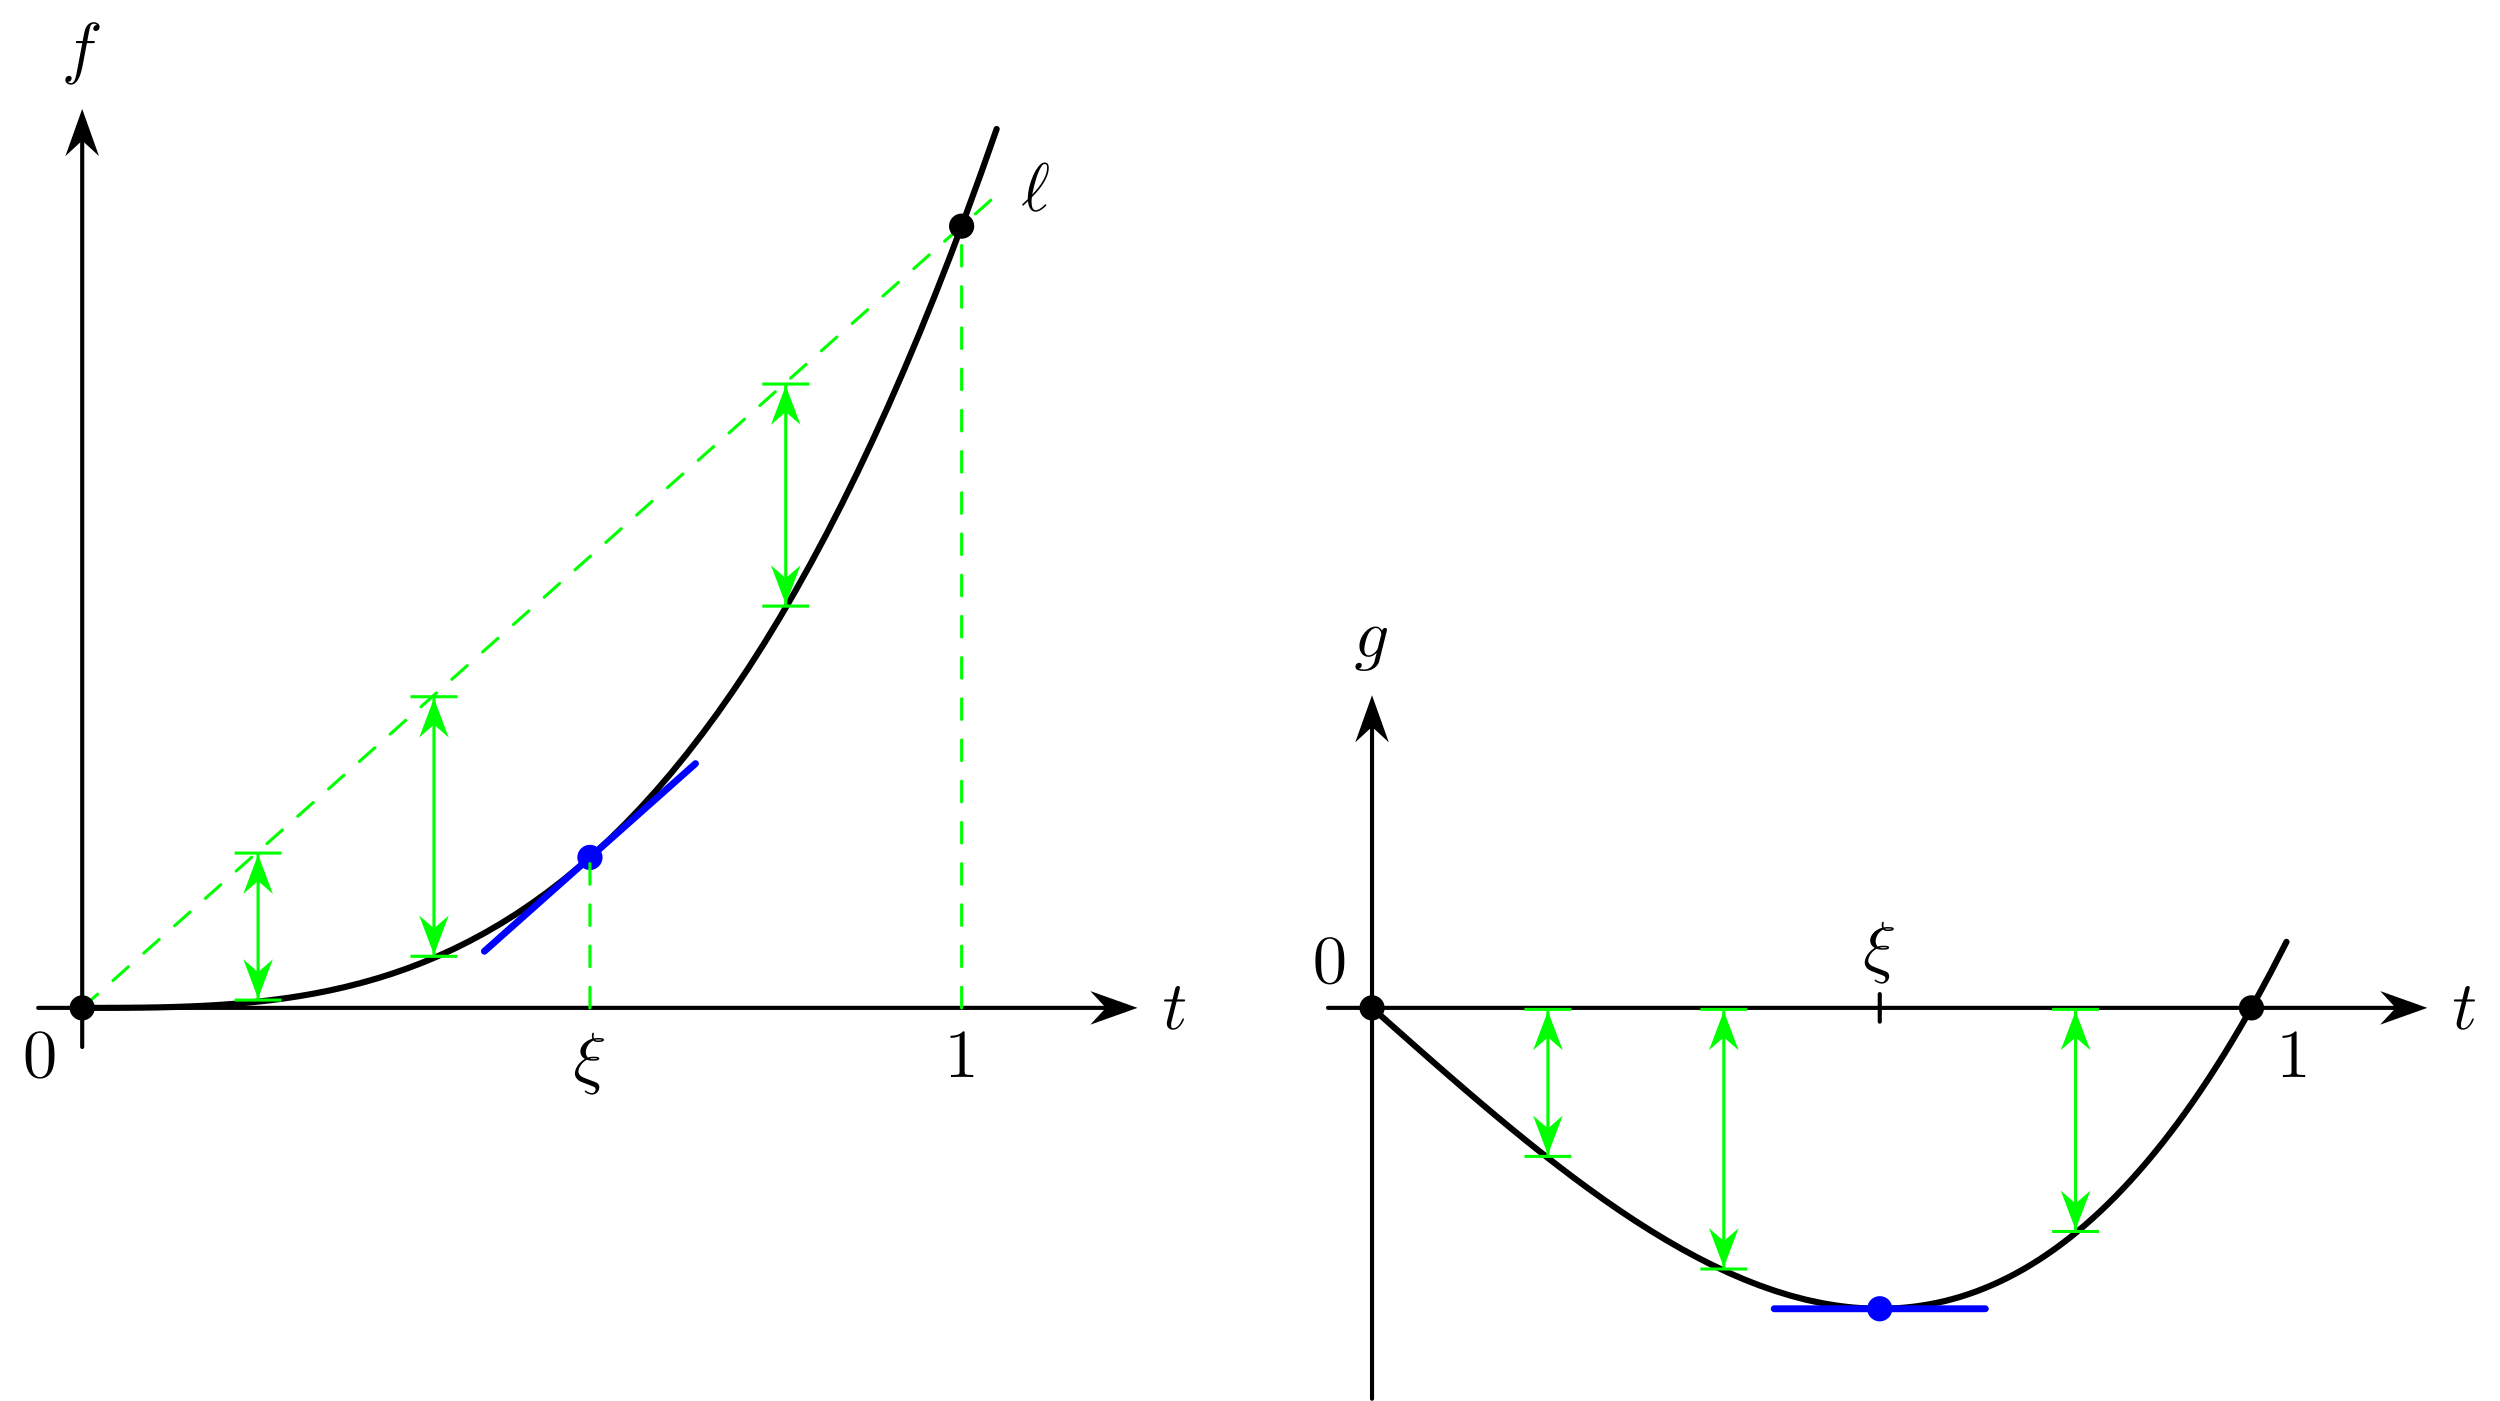
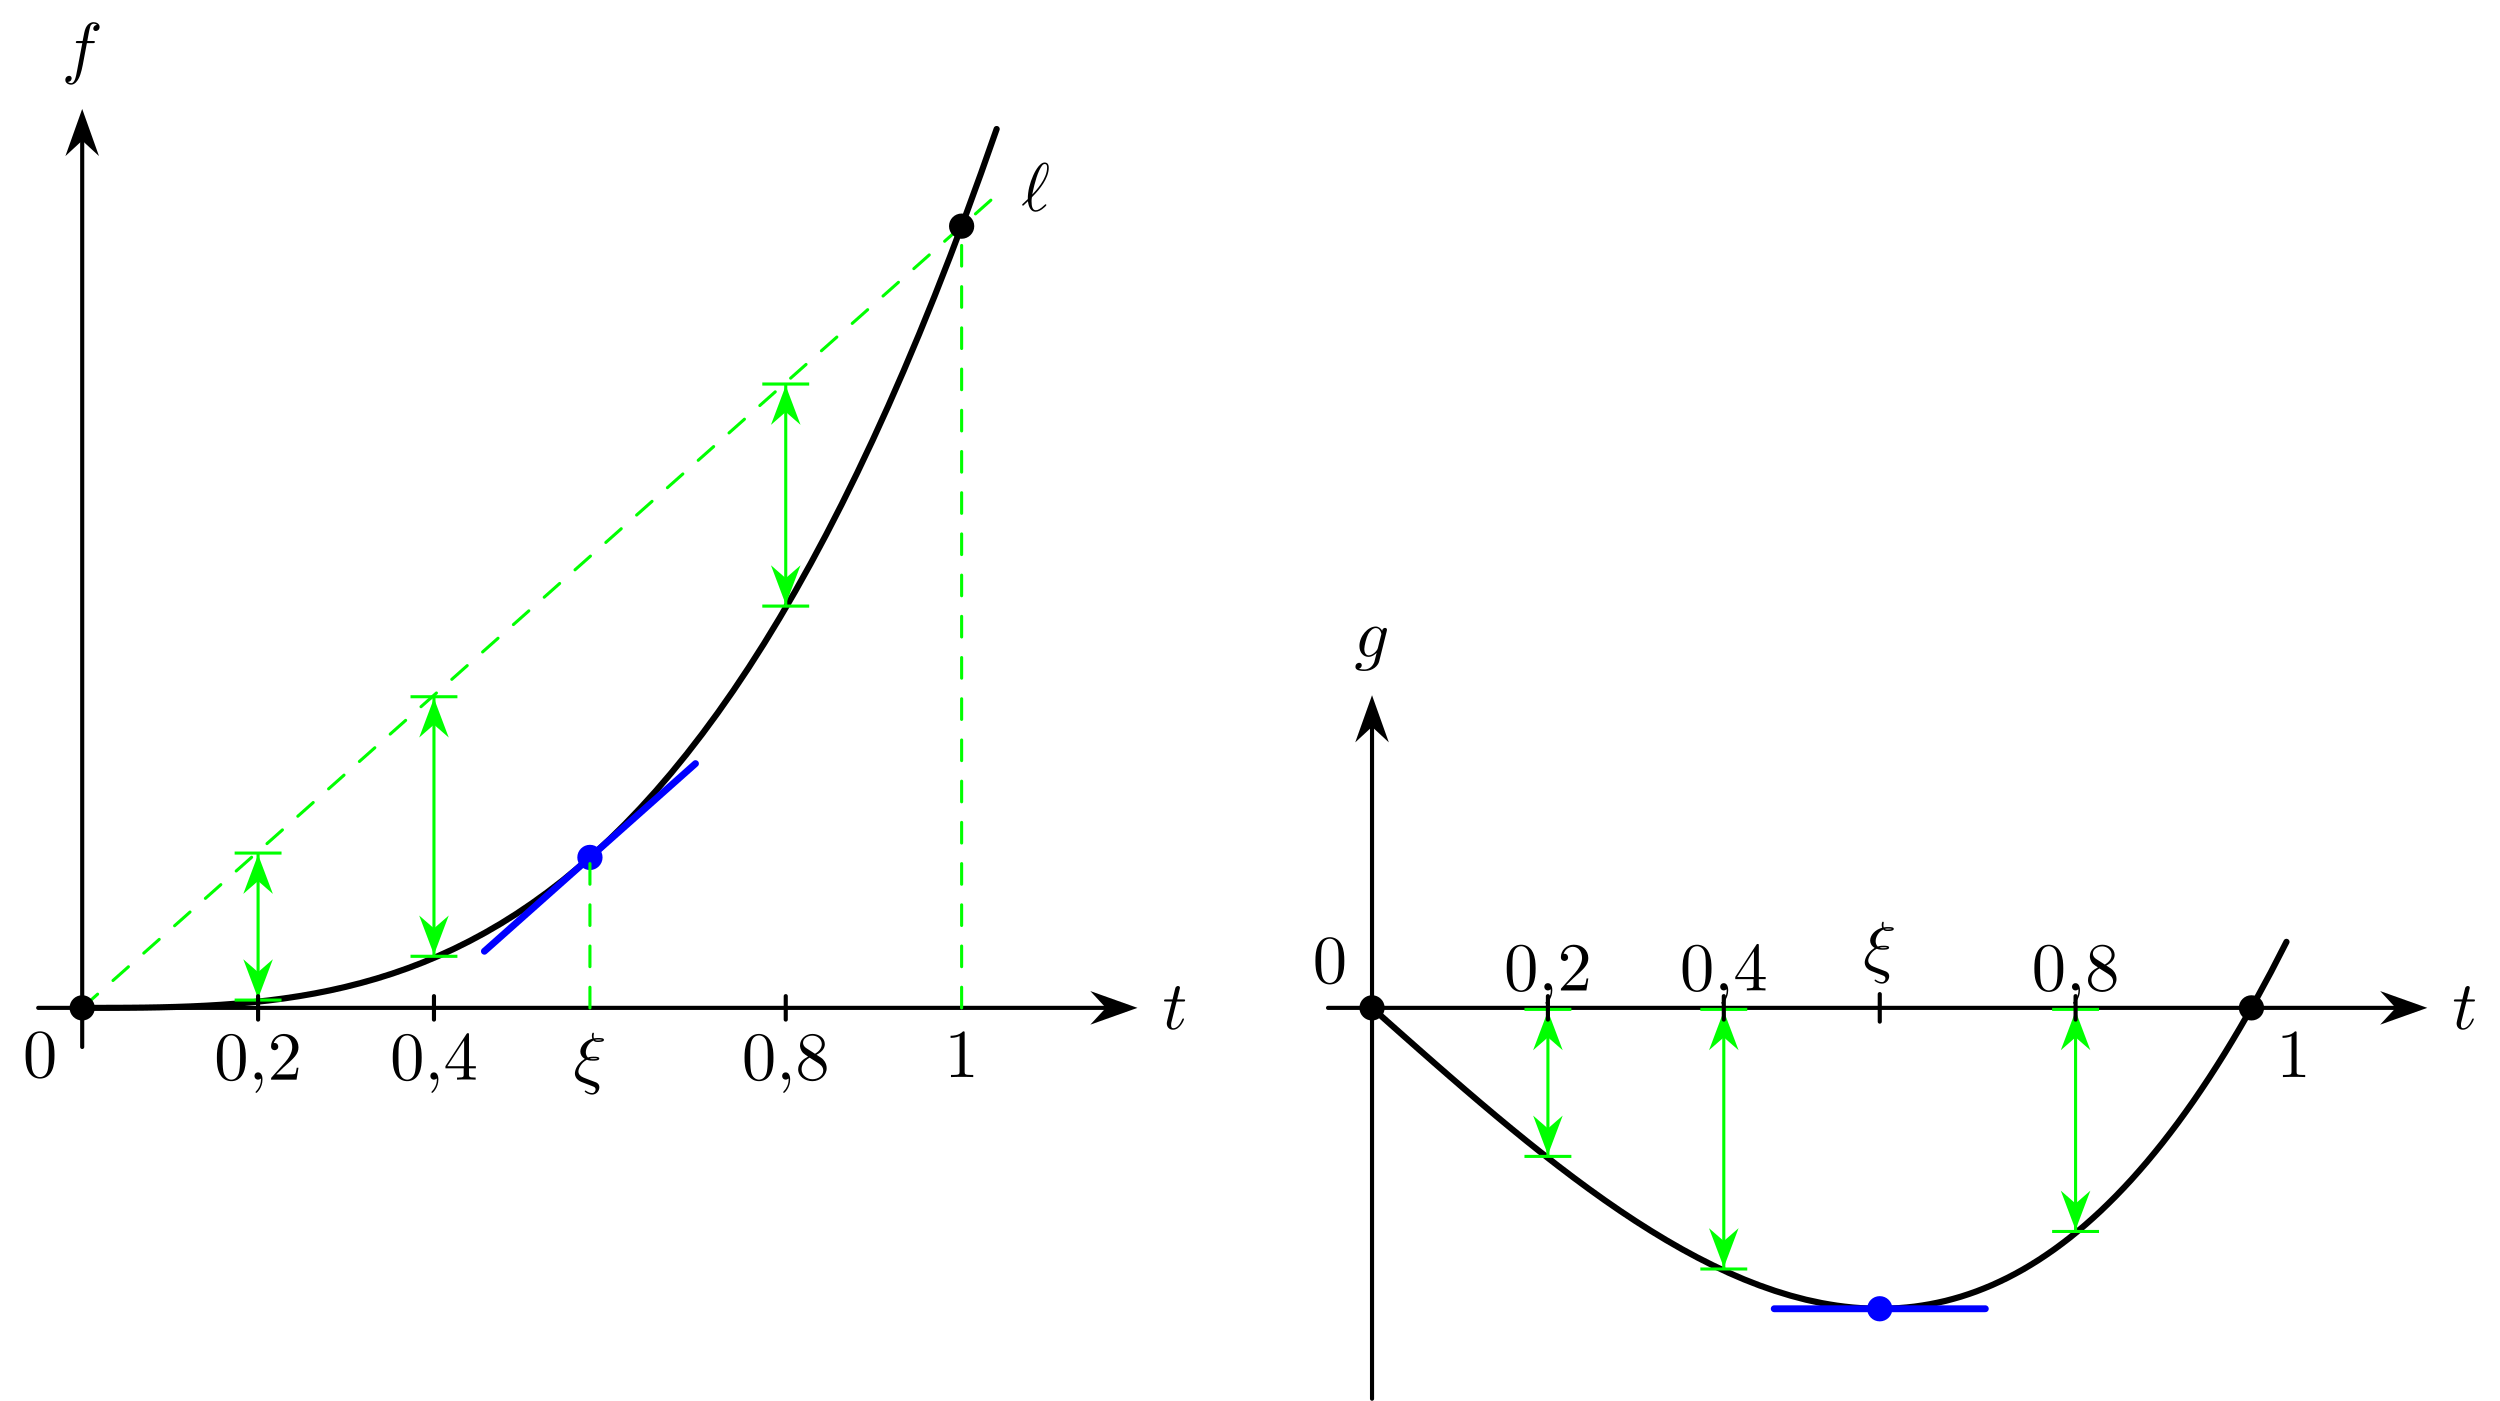
<svg xmlns="http://www.w3.org/2000/svg" xmlns:xlink="http://www.w3.org/1999/xlink" version="1.1" width="489.53pt" height="274.29pt" viewBox="-72 -72 362.616 203.18">
  <defs>
    <path id="srednja-vrednost-dokaz-g0-24" d="M1.534-3.049C.448-2.331 .229-1.395 .229-1.036C.229-.558 .498-.279 .518-.249C.837 .08 .927 .12 1.674 .399L2.879 .867C3.029 .936 3.228 1.006 3.228 1.295C3.228 1.524 3.049 1.823 2.74 1.823C2.301 1.823 1.973 1.584 1.863 1.504C1.803 1.465 1.793 1.455 1.753 1.455C1.674 1.455 1.654 1.524 1.654 1.564C1.654 1.684 2.182 2.042 2.74 2.042C3.357 2.042 3.776 1.465 3.776 .976C3.776 .498 3.407 .319 3.298 .269C3.158 .219 2.819 .09 2.69 .04C2.491-.04 2.291-.12 2.082-.189L1.484-.428C1.036-.608 .737-.897 .737-1.315C.737-1.724 1.126-2.59 1.963-3.009C2.331-2.879 2.63-2.879 2.839-2.879C3.138-2.879 3.766-2.879 3.766-3.188C3.766-3.437 3.337-3.457 2.949-3.457C2.77-3.457 2.481-3.457 2.112-3.337C1.853-3.597 1.813-3.925 1.813-4.115C1.813-4.672 2.172-5.44 2.919-5.808C3.098-5.589 3.328-5.589 3.557-5.589C3.806-5.589 4.443-5.589 4.443-5.898C4.443-6.157 4.005-6.167 3.616-6.167C3.487-6.167 3.248-6.167 2.989-6.117C2.959-6.207 2.939-6.276 2.939-6.446C2.939-6.585 2.989-6.795 2.989-6.814C2.989-6.894 2.939-6.944 2.869-6.944C2.69-6.944 2.69-6.486 2.69-6.456C2.69-6.257 2.75-6.107 2.76-6.067C1.694-5.768 1.016-4.971 1.016-4.204C1.016-3.836 1.196-3.417 1.664-3.148L1.534-3.049ZM3.148-5.898C3.308-5.948 3.517-5.948 3.626-5.948C3.965-5.948 4.005-5.938 4.184-5.888C4.105-5.858 4.005-5.808 3.567-5.808C3.377-5.808 3.258-5.808 3.148-5.898ZM2.371-3.178C2.6-3.238 2.819-3.238 2.939-3.238C3.288-3.238 3.328-3.228 3.507-3.178C3.427-3.138 3.328-3.098 2.869-3.098C2.64-3.098 2.55-3.098 2.371-3.178Z" />
+     <path id="srednja-vrednost-dokaz-g0-59" d="M2.022-.01C2.022-.667 1.773-1.056 1.385-1.056C1.056-1.056 .857-.807 .857-.528C.857-.259 1.056 0 1.385 0C1.504 0 1.634-.04 1.733-.13C1.763-.149 1.773-.159 1.783-.159S1.803-.149 1.803-.01C1.803 .727 1.455 1.325 1.126 1.654C1.016 1.763 1.016 1.783 1.016 1.813C1.016 1.883 1.066 1.923 1.116 1.923C1.225 1.923 2.022 1.156 2.022-.01Z" />
    <path id="srednja-vrednost-dokaz-g0-96" d="M.159-.986C.139-.956 .11-.927 .11-.887C.11-.837 .169-.757 .229-.757C.279-.757 .309-.787 .588-1.066C.667-1.136 .867-1.325 .946-1.405C1.046-.618 1.335 .12 2.062 .12C2.461 .12 2.809-.11 3.019-.259C3.158-.359 3.626-.747 3.626-.847C3.626-.877 3.597-.966 3.507-.966C3.477-.966 3.467-.956 3.377-.877C2.74-.249 2.371-.1 2.082-.1C1.634-.1 1.474-.618 1.474-1.395C1.474-1.455 1.494-1.913 1.524-1.963C1.544-1.993 1.544-2.012 1.743-2.212C2.55-3.019 3.965-4.702 3.965-6.247C3.965-6.416 3.965-7.024 3.377-7.024C2.55-7.024 1.813-5.38 1.714-5.151C1.235-4.065 .927-2.899 .927-1.714L.159-.986ZM1.574-2.381C1.594-2.491 2.022-4.702 2.59-5.868C2.859-6.406 3.068-6.804 3.387-6.804C3.726-6.804 3.726-6.446 3.726-6.286C3.726-4.623 2.052-2.879 1.574-2.381Z" />
    <path id="srednja-vrednost-dokaz-g0-102" d="M3.656-3.985H4.513C4.712-3.985 4.812-3.985 4.812-4.184C4.812-4.294 4.712-4.294 4.543-4.294H3.716L3.925-5.43C3.965-5.639 4.105-6.346 4.164-6.466C4.254-6.655 4.423-6.804 4.633-6.804C4.672-6.804 4.932-6.804 5.121-6.625C4.682-6.585 4.583-6.237 4.583-6.087C4.583-5.858 4.762-5.738 4.951-5.738C5.21-5.738 5.499-5.958 5.499-6.336C5.499-6.795 5.041-7.024 4.633-7.024C4.294-7.024 3.666-6.844 3.367-5.858C3.308-5.649 3.278-5.549 3.039-4.294H2.351C2.162-4.294 2.052-4.294 2.052-4.105C2.052-3.985 2.142-3.985 2.331-3.985H2.989L2.242-.05C2.062 .917 1.893 1.823 1.375 1.823C1.335 1.823 1.086 1.823 .897 1.644C1.355 1.614 1.445 1.255 1.445 1.106C1.445 .877 1.265 .757 1.076 .757C.817 .757 .528 .976 .528 1.355C.528 1.803 .966 2.042 1.375 2.042C1.923 2.042 2.321 1.455 2.501 1.076C2.819 .448 3.049-.757 3.059-.827L3.656-3.985Z" />
    <path id="srednja-vrednost-dokaz-g0-103" d="M4.692-3.756C4.702-3.816 4.722-3.866 4.722-3.935C4.722-4.105 4.603-4.204 4.433-4.204C4.334-4.204 4.065-4.134 4.025-3.776C3.846-4.144 3.497-4.403 3.098-4.403C1.963-4.403 .727-3.009 .727-1.574C.727-.588 1.335 0 2.052 0C2.64 0 3.108-.468 3.208-.578L3.218-.568C3.009 .319 2.889 .727 2.889 .747C2.849 .837 2.511 1.823 1.455 1.823C1.265 1.823 .936 1.813 .658 1.724C.956 1.634 1.066 1.375 1.066 1.205C1.066 1.046 .956 .857 .687 .857C.468 .857 .149 1.036 .149 1.435C.149 1.843 .518 2.042 1.474 2.042C2.72 2.042 3.437 1.265 3.587 .667L4.692-3.756ZM3.397-1.275C3.337-1.016 3.108-.767 2.889-.578C2.68-.399 2.371-.219 2.082-.219C1.584-.219 1.435-.737 1.435-1.136C1.435-1.614 1.724-2.79 1.993-3.298C2.262-3.786 2.69-4.184 3.108-4.184C3.766-4.184 3.905-3.377 3.905-3.328S3.885-3.218 3.875-3.178L3.397-1.275Z" />
    <path id="srednja-vrednost-dokaz-g0-116" d="M2.052-3.985H2.989C3.188-3.985 3.288-3.985 3.288-4.184C3.288-4.294 3.188-4.294 3.009-4.294H2.132C2.491-5.709 2.54-5.908 2.54-5.968C2.54-6.137 2.421-6.237 2.252-6.237C2.222-6.237 1.943-6.227 1.853-5.878L1.465-4.294H.528C.329-4.294 .229-4.294 .229-4.105C.229-3.985 .309-3.985 .508-3.985H1.385C.667-1.156 .628-.986 .628-.807C.628-.269 1.006 .11 1.544 .11C2.56 .11 3.128-1.345 3.128-1.425C3.128-1.524 3.049-1.524 3.009-1.524C2.919-1.524 2.909-1.494 2.859-1.385C2.431-.349 1.903-.11 1.564-.11C1.355-.11 1.255-.239 1.255-.568C1.255-.807 1.275-.877 1.315-1.046L2.052-3.985Z" />
    <path id="srednja-vrednost-dokaz-g1-48" d="M4.583-3.188C4.583-3.985 4.533-4.782 4.184-5.519C3.726-6.476 2.909-6.635 2.491-6.635C1.893-6.635 1.166-6.376 .757-5.45C.438-4.762 .389-3.985 .389-3.188C.389-2.441 .428-1.544 .837-.787C1.265 .02 1.993 .219 2.481 .219C3.019 .219 3.776 .01 4.214-.936C4.533-1.624 4.583-2.401 4.583-3.188ZM2.481 0C2.092 0 1.504-.249 1.325-1.205C1.215-1.803 1.215-2.72 1.215-3.308C1.215-3.945 1.215-4.603 1.295-5.141C1.484-6.326 2.232-6.416 2.481-6.416C2.809-6.416 3.467-6.237 3.656-5.25C3.756-4.692 3.756-3.935 3.756-3.308C3.756-2.56 3.756-1.883 3.646-1.245C3.497-.299 2.929 0 2.481 0Z" />
    <path id="srednja-vrednost-dokaz-g1-49" d="M2.929-6.376C2.929-6.615 2.929-6.635 2.7-6.635C2.082-5.998 1.205-5.998 .887-5.998V-5.689C1.086-5.689 1.674-5.689 2.192-5.948V-.787C2.192-.428 2.162-.309 1.265-.309H.946V0C1.295-.03 2.162-.03 2.56-.03S3.826-.03 4.174 0V-.309H3.856C2.959-.309 2.929-.418 2.929-.787V-6.376Z" />
+     <path id="srednja-vrednost-dokaz-g1-50" d="M1.265-.767L2.321-1.793C3.875-3.168 4.473-3.706 4.473-4.702C4.473-5.838 3.577-6.635 2.361-6.635C1.235-6.635 .498-5.719 .498-4.832C.498-4.274 .996-4.274 1.026-4.274C1.196-4.274 1.544-4.394 1.544-4.802C1.544-5.061 1.365-5.32 1.016-5.32C.936-5.32 .917-5.32 .887-5.31C1.116-5.958 1.654-6.326 2.232-6.326C3.138-6.326 3.567-5.519 3.567-4.702C3.567-3.905 3.068-3.118 2.521-2.501L.608-.369C.498-.259 .498-.239 .498 0H4.194L4.473-1.733H4.224C4.174-1.435 4.105-.996 4.005-.847C3.935-.767 3.278-.767 3.059-.767H1.265Z" />
+     <path id="srednja-vrednost-dokaz-g1-52" d="M2.929-1.644V-.777C2.929-.418 2.909-.309 2.172-.309H1.963V0C2.371-.03 2.889-.03 3.308-.03S4.254-.03 4.663 0V-.309H4.453C3.716-.309 3.696-.418 3.696-.777V-1.644H4.692V-1.953H3.696V-6.486C3.696-6.685 3.696-6.745 3.537-6.745C3.447-6.745 3.417-6.745 3.337-6.625L.279-1.953V-1.644H2.929ZM2.989-1.953H.558L2.989-5.669V-1.953Z" />
+     <path id="srednja-vrednost-dokaz-g1-56" d="M1.624-4.553C1.166-4.852 1.126-5.191 1.126-5.36C1.126-5.968 1.773-6.386 2.481-6.386C3.208-6.386 3.846-5.868 3.846-5.151C3.846-4.583 3.457-4.105 2.859-3.756L1.624-4.553ZM3.078-3.606C3.796-3.975 4.284-4.493 4.284-5.151C4.284-6.067 3.397-6.635 2.491-6.635C1.494-6.635 .687-5.898 .687-4.971C.687-4.792 .707-4.344 1.126-3.875C1.235-3.756 1.604-3.507 1.853-3.337C1.275-3.049 .418-2.491 .418-1.504C.418-.448 1.435 .219 2.481 .219C3.606 .219 4.553-.608 4.553-1.674C4.553-2.032 4.443-2.481 4.065-2.899C3.875-3.108 3.716-3.208 3.078-3.606ZM2.082-3.188L3.308-2.411C3.587-2.222 4.055-1.923 4.055-1.315C4.055-.578 3.308-.06 2.491-.06C1.634-.06 .917-.677 .917-1.504C.917-2.082 1.235-2.72 2.082-3.188Z" />
  </defs>
  <g id="srednja-vrednost-dokaz-page1">
    <g stroke-miterlimit="10" transform="translate(-60.07875,74.1886)scale(0.996264,-0.996264)">
      <g fill="#000" stroke="#000">
        <g stroke-width="0.4">
          <g stroke-width="0.6">
            <g stroke-linecap="round">
              <g stroke-linejoin="round">
                <g class="del" data-del="osi1">
                  <path d="M-6.402 0H149.292" fill="none" />
                  <g transform="translate(146.8158,0.0)">
                    <g stroke-dasharray="none" stroke-dashoffset="0.0">
                      <g stroke-linejoin="miter">
                        <path d="M5.93 0L1.005 1.754L2.626 0L1.005-1.754Z" />
                      </g>
                    </g>
                  </g>
                  <g transform="translate(157.2775,-3.0754)">
                    <g stroke="none" transform="scale(-1.00375,1.00375)translate(-60.07875,74.1886)scale(-1,-1)">
                      <g fill="#000">
                        <g stroke="none">
                          <use x="-60.079" y="74.189" xlink:href="#srednja-vrednost-dokaz-g0-116" />
                        </g>
                      </g>
                    </g>
                  </g>
                </g>
                <g class="del" data-del="osi1">
                  <path d="M0-5.691V126.53" fill="none" />
                  <g transform="matrix(0.0,1.0,-1.0,0.0,0.0,124.0533)">
                    <g stroke-dasharray="none" stroke-dashoffset="0.0">
                      <g stroke-linejoin="miter">
                        <path d="M5.93 0L1.005 1.754L2.626 0L1.005-1.754Z" />
                      </g>
                    </g>
                  </g>
                  <g transform="translate(-2.98613,136.4594)">
                    <g stroke="none" transform="scale(-1.00375,1.00375)translate(-60.07875,74.1886)scale(-1,-1)">
                      <g fill="#000">
                        <g stroke="none">
                          <use x="-60.079" y="74.189" xlink:href="#srednja-vrednost-dokaz-g0-102" />
                        </g>
                      </g>
                    </g>
                  </g>
                </g>
                <g class="del" data-del="premica">
                  <g fill="#0f0" stroke="#0f0">
                    <g stroke-dasharray="3.0,3.0" stroke-dashoffset="0.0">
                      <g stroke-width="0.45">
                        <path d="M0 0L134.44 119.502" fill="none" />
                      </g>
                    </g>
                  </g>
                  <g transform="translate(136.7397,116.0297)">
                    <g stroke="none" transform="scale(-1.00375,1.00375)translate(-60.07875,74.1886)scale(-1,-1)">
                      <g fill="#000">
                        <g stroke="none">
                          <use x="-60.079" y="74.189" xlink:href="#srednja-vrednost-dokaz-g0-96" />
                        </g>
                      </g>
                    </g>
                  </g>
                </g>
                <g class="del" data-del="graf1">
                  <g stroke-width="0.9">
                    <path d="M0 0C0 0 1.63-0 2.257 0S3.887 .001 4.513 .003C5.139 .006 6.143 .011 6.77 .016C7.396 .02 8.4 .03 9.026 .038C9.652 .047 10.656 .063 11.283 .076C11.909 .09 12.913 .115 13.539 .134C14.165 .152 15.169 .186 15.796 .212C16.422 .237 17.426 .284 18.052 .318C18.678 .351 19.683 .411 20.309 .453C20.935 .495 21.939 .57 22.565 .622C23.191 .674 24.196 .765 24.822 .828C25.448 .891 26.452 1 27.078 1.075C27.704 1.15 28.709 1.281 29.335 1.368C29.961 1.456 30.965 1.607 31.591 1.709C32.217 1.81 33.222 1.984 33.848 2.101C34.474 2.218 35.478 2.418 36.104 2.551C36.73 2.684 37.735 2.91 38.361 3.06S39.991 3.465 40.617 3.633C41.243 3.801 42.248 4.085 42.874 4.272S44.504 4.775 45.13 4.982C45.757 5.19 46.761 5.54 47.387 5.769C48.013 5.998 49.017 6.381 49.643 6.632S51.274 7.304 51.9 7.579C52.526 7.853 53.53 8.311 54.156 8.61C54.783 8.909 55.787 9.409 56.413 9.734C57.039 10.058 58.043 10.599 58.669 10.949C59.296 11.3 60.3 11.884 60.926 12.262C61.552 12.64 62.556 13.267 63.183 13.674S64.813 14.757 65.439 15.194S67.069 16.354 67.696 16.821C68.322 17.288 69.326 18.059 69.952 18.558C70.578 19.056 71.582 19.882 72.209 20.414S73.839 21.823 74.465 22.388S76.095 23.887 76.722 24.486C77.348 25.086 78.352 26.074 78.978 26.709C79.604 27.345 80.608 28.394 81.235 29.066C81.861 29.738 82.865 30.844 83.491 31.554S85.122 33.434 85.748 34.184C86.374 34.933 87.378 36.164 88.004 36.953S89.635 39.041 90.261 39.871C90.887 40.701 91.891 42.064 92.517 42.936C93.143 43.808 94.148 45.241 94.774 46.156C95.4 47.071 96.404 48.573 97.03 49.532C97.656 50.491 98.661 52.063 99.287 53.068C99.913 54.072 100.917 55.719 101.543 56.77S103.174 59.542 103.8 60.639C104.426 61.737 105.43 63.534 106.056 64.68C106.683 65.826 107.687 67.703 108.313 68.899S109.943 72.049 110.569 73.294S112.2 76.578 112.826 77.875C113.452 79.172 114.456 81.292 115.082 82.64C115.709 83.989 116.713 86.194 117.339 87.597C117.965 88.999 118.969 91.292 119.595 92.749S121.226 96.586 121.852 98.098S123.482 102.081 124.109 103.65C124.735 105.219 125.739 107.782 126.365 109.409C126.991 111.035 127.995 113.689 128.622 115.374C129.248 117.059 130.252 119.81 130.878 121.555C131.504 123.299 133.135 127.949 133.135 127.949" fill="none" />
                  </g>
                </g>
                <g class="del" data-del="razdalje">
                  <g class="del" data-del="razdalje1">
                    <g fill="#0f0" stroke="#0f0">
                      <g stroke-width="0.45">
                        <path d="M25.607 22.424V1.247" fill="none" />
                        <g transform="matrix(0.0,1.0,-1.0,0.0,25.60709,16.62134)">
                          <g stroke-dasharray="none" stroke-dashoffset="0.0">
                            <g stroke-linejoin="miter">
                              <path d="M5.05 0L.727 1.629L2.147 0L.727-1.629Z" />
                            </g>
                          </g>
                        </g>
                        <g transform="matrix(0.0,1.0,-1.0,0.0,25.60709,22.53687)">
                          <g stroke-dasharray="none" stroke-dashoffset="0.0">
                            <g stroke-linecap="butt">
                              <g stroke-linejoin="miter">
                                <path d="M0 3.414V-3.414" fill="none" />
                              </g>
                            </g>
                          </g>
                        </g>
                        <g transform="matrix(0.0,-1.0,1.0,0.0,25.60709,7.05049)">
                          <g stroke-dasharray="none" stroke-dashoffset="0.0">
                            <g stroke-linejoin="miter">
                              <path d="M5.05 0L.727 1.629L2.147 0L.727-1.629Z" />
                            </g>
                          </g>
                        </g>
                        <g transform="matrix(0.0,-1.0,1.0,0.0,25.60709,1.13496)">
                          <g stroke-dasharray="none" stroke-dashoffset="0.0">
                            <g stroke-linecap="butt">
                              <g stroke-linejoin="miter">
                                <path d="M0 3.414V-3.414" fill="none" />
                              </g>
                            </g>
                          </g>
                        </g>
                      </g>
                    </g>
+                     <path d="M25.607 1.707V-1.707" fill="none" />
+                     <g transform="translate(19.21819,-10.45154)">
+                       <g stroke="none" transform="scale(-1.00375,1.00375)translate(-60.07875,74.1886)scale(-1,-1)">
+                         <g fill="#000">
+                           <g stroke="none">
+                             <use x="-60.079" y="74.189" xlink:href="#srednja-vrednost-dokaz-g1-48" />
+                             <use x="-55.097" y="74.189" xlink:href="#srednja-vrednost-dokaz-g0-59" />
+                             <use x="-52.33" y="74.189" xlink:href="#srednja-vrednost-dokaz-g1-50" />
+                           </g>
+                         </g>
+                       </g>
+                     </g>
                    <g fill="#0f0" stroke="#0f0">
                      <g stroke-width="0.45">
                        <path d="M51.214 45.186V7.619" fill="none" />
                        <g transform="matrix(0.0,1.0,-1.0,0.0,51.21417,39.3832)">
                          <g stroke-dasharray="none" stroke-dashoffset="0.0">
                            <g stroke-linejoin="miter">
                              <path d="M5.05 0L.727 1.629L2.147 0L.727-1.629Z" />
                            </g>
                          </g>
                        </g>
                        <g transform="matrix(0.0,1.0,-1.0,0.0,51.21417,45.29872)">
                          <g stroke-dasharray="none" stroke-dashoffset="0.0">
                            <g stroke-linecap="butt">
                              <g stroke-linejoin="miter">
                                <path d="M0 3.414V-3.414" fill="none" />
                              </g>
                            </g>
                          </g>
                        </g>
                        <g transform="matrix(0.0,-1.0,1.0,0.0,51.21417,13.42215)">
                          <g stroke-dasharray="none" stroke-dashoffset="0.0">
                            <g stroke-linejoin="miter">
                              <path d="M5.05 0L.727 1.629L2.147 0L.727-1.629Z" />
                            </g>
                          </g>
                        </g>
                        <g transform="matrix(0.0,-1.0,1.0,0.0,51.21417,7.50662)">
                          <g stroke-dasharray="none" stroke-dashoffset="0.0">
                            <g stroke-linecap="butt">
                              <g stroke-linejoin="miter">
                                <path d="M0 3.414V-3.414" fill="none" />
                              </g>
                            </g>
                          </g>
                        </g>
                      </g>
                    </g>
+                     <path d="M51.214 1.707V-1.707" fill="none" />
+                     <g transform="translate(44.82527,-10.45154)">
+                       <g stroke="none" transform="scale(-1.00375,1.00375)translate(-60.07875,74.1886)scale(-1,-1)">
+                         <g fill="#000">
+                           <g stroke="none">
+                             <use x="-60.079" y="74.189" xlink:href="#srednja-vrednost-dokaz-g1-48" />
+                             <use x="-55.097" y="74.189" xlink:href="#srednja-vrednost-dokaz-g0-59" />
+                             <use x="-52.33" y="74.189" xlink:href="#srednja-vrednost-dokaz-g1-52" />
+                           </g>
+                         </g>
+                       </g>
+                     </g>
                    <g fill="#0f0" stroke="#0f0">
                      <g stroke-width="0.45">
                        <path d="M102.43 90.712V58.608" fill="none" />
                        <g transform="matrix(0.0,1.0,-1.0,0.0,102.4303,84.90863)">
                          <g stroke-dasharray="none" stroke-dashoffset="0.0">
                            <g stroke-linejoin="miter">
                              <path d="M5.05 0L.727 1.629L2.147 0L.727-1.629Z" />
                            </g>
                          </g>
                        </g>
                        <g transform="matrix(0.0,1.0,-1.0,0.0,102.4303,90.82416)">
                          <g stroke-dasharray="none" stroke-dashoffset="0.0">
                            <g stroke-linecap="butt">
                              <g stroke-linejoin="miter">
                                <path d="M0 3.414V-3.414" fill="none" />
                              </g>
                            </g>
                          </g>
                        </g>
                        <g transform="matrix(0.0,-1.0,1.0,0.0,102.4303,64.411)">
                          <g stroke-dasharray="none" stroke-dashoffset="0.0">
                            <g stroke-linejoin="miter">
                              <path d="M5.05 0L.727 1.629L2.147 0L.727-1.629Z" />
                            </g>
                          </g>
                        </g>
                        <g transform="matrix(0.0,-1.0,1.0,0.0,102.4303,58.49547)">
                          <g stroke-dasharray="none" stroke-dashoffset="0.0">
                            <g stroke-linecap="butt">
                              <g stroke-linejoin="miter">
                                <path d="M0 3.414V-3.414" fill="none" />
                              </g>
                            </g>
+                           </g>
+                         </g>
+                       </g>
+                     </g>
+                     <path d="M102.43 1.707V-1.707" fill="none" />
+                     <g transform="translate(96.0414,-10.45154)">
+                       <g stroke="none" transform="scale(-1.00375,1.00375)translate(-60.07875,74.1886)scale(-1,-1)">
+                         <g fill="#000">
+                           <g stroke="none">
+                             <use x="-60.079" y="74.189" xlink:href="#srednja-vrednost-dokaz-g1-48" />
+                             <use x="-55.097" y="74.189" xlink:href="#srednja-vrednost-dokaz-g0-59" />
+                             <use x="-52.33" y="74.189" xlink:href="#srednja-vrednost-dokaz-g1-56" />
                          </g>
                        </g>
                      </g>
                    </g>
                  </g>
                </g>
                <g class="del" data-del="krajisca1">
                  <path d="M1.839 0C1.839 1.015 1.015 1.839 0 1.839S-1.839 1.015-1.839 0S-1.015-1.839 0-1.839S1.839-1.015 1.839 0ZM0 0" stroke="none" />
                  <g stroke="none" transform="scale(-1.00375,1.00375)translate(-60.07875,74.1886)scale(-1,-1)">
                    <g fill="#000">
                      <g stroke="none" />
                    </g>
                  </g>
                  <path d="M129.876 113.811C129.876 114.826 129.053 115.65 128.037 115.65S126.199 114.826 126.199 113.811S127.022 111.972 128.037 111.972S129.876 112.796 129.876 113.811ZM128.037 113.811" stroke="none" />
                  <g transform="translate(128.0374,113.811)">
                    <g stroke="none" transform="scale(-1.00375,1.00375)translate(-60.07875,74.1886)scale(-1,-1)">
                      <g fill="#000">
                        <g stroke="none" />
                      </g>
                    </g>
                  </g>
                  <g fill="#0f0" stroke="#0f0">
                    <g stroke-dasharray="3.0,3.0" stroke-dashoffset="0.0">
                      <g stroke-width="0.45">
                        <path d="M128.037 0V113.811" fill="none" />
                      </g>
                    </g>
                  </g>
                  <g transform="translate(-8.63298,-10.07741)">
                    <g stroke="none" transform="scale(-1.00375,1.00375)translate(-60.07875,74.1886)scale(-1,-1)">
                      <g fill="#000">
                        <g stroke="none">
                          <use x="-60.079" y="74.189" xlink:href="#srednja-vrednost-dokaz-g1-48" />
                        </g>
                      </g>
                    </g>
                  </g>
                  <g transform="translate(125.5374,-10.07741)">
                    <g stroke="none" transform="scale(-1.00375,1.00375)translate(-60.07875,74.1886)scale(-1,-1)">
                      <g fill="#000">
                        <g stroke="none">
                          <use x="-60.079" y="74.189" xlink:href="#srednja-vrednost-dokaz-g1-49" />
                        </g>
                      </g>
                    </g>
                  </g>
                </g>
                <g class="del" data-del="tangenta1">
                  <g fill="#00f" stroke="#00f">
                    <g stroke-width="1.0">
                      <path d="M58.558 8.245L89.288 35.561" fill="none" />
                    </g>
                  </g>
                  <g fill="#00f" stroke="#00f">
                    <g fill="#00f" stroke="#00f">
                      <path d="M75.761 21.902C75.761 22.918 74.937 23.741 73.922 23.741S72.083 22.918 72.083 21.902S72.907 20.064 73.922 20.064S75.761 20.887 75.761 21.902ZM73.922 21.902" stroke="none" />
                    </g>
                    <g transform="translate(73.92198,21.90222)">
                      <g stroke="none" transform="scale(-1.00375,1.00375)translate(-60.07875,74.1886)scale(-1,-1)">
                        <g fill="#00f">
                          <g stroke="none" />
                        </g>
                      </g>
                    </g>
                  </g>
                  <g fill="#0f0" stroke="#0f0">
                    <g stroke-dasharray="3.0,3.0" stroke-dashoffset="0.0">
                      <g stroke-width="0.45">
                        <path d="M73.922 0V21.902" fill="none" />
                      </g>
                    </g>
                  </g>
                  <g transform="translate(71.50444,-10.57742)">
                    <g stroke="none" transform="scale(-1.00375,1.00375)translate(-60.07875,74.1886)scale(-1,-1)">
                      <g fill="#000">
                        <g stroke="none">
                          <use x="-60.079" y="74.189" xlink:href="#srednja-vrednost-dokaz-g0-24" />
                        </g>
                      </g>
                    </g>
                  </g>
                </g>
                <g class="del" data-del="osi2">
                  <path d="M181.386 0H337.081" fill="none" />
                  <g transform="translate(334.6042,0.0)">
                    <g stroke-dasharray="none" stroke-dashoffset="0.0">
                      <g stroke-linejoin="miter">
                        <path d="M5.93 0L1.005 1.754L2.626 0L1.005-1.754Z" />
                      </g>
                    </g>
                  </g>
                  <g transform="translate(345.0658,-3.0754)">
                    <g stroke="none" transform="scale(-1.00375,1.00375)translate(-60.07875,74.1886)scale(-1,-1)">
                      <g fill="#000">
                        <g stroke="none">
                          <use x="-60.079" y="74.189" xlink:href="#srednja-vrednost-dokaz-g0-116" />
                        </g>
                      </g>
                    </g>
                  </g>
                </g>
                <g class="del" data-del="osi2">
                  <path d="M187.788-56.906V41.172" fill="none" />
                  <g transform="matrix(0.0,1.0,-1.0,0.0,187.7884,38.69507)">
                    <g stroke-dasharray="none" stroke-dashoffset="0.0">
                      <g stroke-linejoin="miter">
                        <path d="M5.93 0L1.005 1.754L2.626 0L1.005-1.754Z" />
                      </g>
                    </g>
                  </g>
                  <g transform="translate(185.2241,51.10112)">
                    <g stroke="none" transform="scale(-1.00375,1.00375)translate(-60.07875,74.1886)scale(-1,-1)">
                      <g fill="#000">
                        <g stroke="none">
                          <use x="-60.079" y="74.189" xlink:href="#srednja-vrednost-dokaz-g0-103" />
                        </g>
                      </g>
                    </g>
                  </g>
                </g>
                <g class="del" data-del="graf2">
                  <g stroke-width="0.9">
                    <path d="M187.788 0C187.788 0 189.419-1.45 190.045-2.006C190.671-2.562 191.675-3.454 192.301-4.008S193.932-5.45 194.558-6.002C195.184-6.554 196.188-7.437 196.814-7.985S198.445-9.409 199.071-9.953C199.697-10.496 200.701-11.363 201.327-11.901C201.954-12.439 202.958-13.298 203.584-13.829S205.214-15.205 205.84-15.729C206.467-16.252 207.471-17.084 208.097-17.599S209.727-18.932 210.354-19.436S211.984-20.742 212.61-21.235C213.236-21.729 214.24-22.513 214.867-22.995C215.493-23.476 216.497-24.238 217.123-24.707C217.749-25.175 218.753-25.917 219.38-26.372C220.006-26.827 221.01-27.546 221.636-27.986C222.262-28.425 223.266-29.118 223.893-29.542C224.519-29.965 225.523-30.632 226.149-31.039C226.775-31.445 227.78-32.083 228.406-32.471C229.032-32.86 230.036-33.469 230.662-33.838S232.293-34.785 232.919-35.134C233.545-35.482 234.549-36.025 235.175-36.353C235.801-36.68 236.806-37.19 237.432-37.495C238.058-37.801 239.062-38.273 239.688-38.555C240.314-38.837 241.319-39.271 241.945-39.529C242.571-39.786 243.575-40.179 244.201-40.411C244.827-40.643 245.832-40.995 246.458-41.201C247.084-41.407 248.088-41.716 248.714-41.894S250.345-42.338 250.971-42.488C251.597-42.638 252.601-42.854 253.227-42.974S254.858-43.263 255.484-43.353C256.11-43.443 257.114-43.564 257.74-43.622C258.367-43.68 259.371-43.746 259.997-43.771C260.623-43.797 261.627-43.811 262.253-43.803S263.884-43.754 264.51-43.711S266.14-43.572 266.767-43.494C267.393-43.415 268.397-43.258 269.023-43.143C269.649-43.027 270.653-42.813 271.28-42.66S272.91-42.229 273.536-42.037S275.166-41.505 275.793-41.272S277.423-40.634 278.049-40.361C278.675-40.087 279.679-39.617 280.306-39.301C280.932-38.986 281.936-38.446 282.562-38.088C283.188-37.729 284.192-37.12 284.819-36.717C285.445-36.315 286.449-35.635 287.075-35.187S288.705-33.985 289.332-33.491C289.958-32.997 290.962-32.168 291.588-31.627C292.214-31.086 293.219-30.181 293.845-29.592C294.471-29.003 295.475-28.018 296.101-27.38S297.732-25.679 298.358-24.99S299.988-23.155 300.614-22.415C301.24-21.674 302.245-20.447 302.871-19.655C303.497-18.863 304.501-17.55 305.127-16.705C305.753-15.859 306.758-14.458 307.384-13.558C308.01-12.657 309.014-11.171 309.64-10.215C310.267-9.259 311.271-7.681 311.897-6.669C312.523-5.656 313.527-3.986 314.153-2.916S315.784-.085 316.41 1.044C317.036 2.172 318.04 4.03 318.666 5.219C319.293 6.407 320.923 9.607 320.923 9.607" fill="none" />
                  </g>
                </g>
                <g class="del" data-del="razdalje">
                  <g class="del" data-del="razdalje2">
                    <g fill="#0f0" stroke="#0f0">
                      <g stroke-width="0.45">
                        <path d="M213.395-.337V-21.514" fill="none" />
                        <g transform="matrix(0.0,1.0,-1.0,0.0,213.3955,-6.14052)">
                          <g stroke-dasharray="none" stroke-dashoffset="0.0">
                            <g stroke-linejoin="miter">
                              <path d="M5.05 0L.727 1.629L2.147 0L.727-1.629Z" />
                            </g>
                          </g>
                        </g>
                        <g transform="matrix(0.0,1.0,-1.0,0.0,213.3955,-0.22499)">
                          <g stroke-dasharray="none" stroke-dashoffset="0.0">
                            <g stroke-linecap="butt">
                              <g stroke-linejoin="miter">
                                <path d="M0 3.414V-3.414" fill="none" />
                              </g>
                            </g>
                          </g>
                        </g>
                        <g transform="matrix(0.0,-1.0,1.0,0.0,213.3955,-15.71135)">
                          <g stroke-dasharray="none" stroke-dashoffset="0.0">
                            <g stroke-linejoin="miter">
                              <path d="M5.05 0L.727 1.629L2.147 0L.727-1.629Z" />
                            </g>
                          </g>
                        </g>
                        <g transform="matrix(0.0,-1.0,1.0,0.0,213.3955,-21.62688)">
                          <g stroke-dasharray="none" stroke-dashoffset="0.0">
                            <g stroke-linecap="butt">
                              <g stroke-linejoin="miter">
                                <path d="M0 3.414V-3.414" fill="none" />
                              </g>
                            </g>
                          </g>
                        </g>
                      </g>
                    </g>
+                     <path d="M213.395 1.707V-1.707" fill="none" />
+                     <g transform="translate(207.0066,2.53735)">
+                       <g stroke="none" transform="scale(-1.00375,1.00375)translate(-60.07875,74.1886)scale(-1,-1)">
+                         <g fill="#000">
+                           <g stroke="none">
+                             <use x="-60.079" y="74.189" xlink:href="#srednja-vrednost-dokaz-g1-48" />
+                             <use x="-55.097" y="74.189" xlink:href="#srednja-vrednost-dokaz-g0-59" />
+                             <use x="-52.33" y="74.189" xlink:href="#srednja-vrednost-dokaz-g1-50" />
+                           </g>
+                         </g>
+                       </g>
+                     </g>
                    <g fill="#0f0" stroke="#0f0">
                      <g stroke-width="0.45">
                        <path d="M239.003-.337V-37.905" fill="none" />
                        <g transform="matrix(0.0,1.0,-1.0,0.0,239.0025,-6.14052)">
                          <g stroke-dasharray="none" stroke-dashoffset="0.0">
                            <g stroke-linejoin="miter">
                              <path d="M5.05 0L.727 1.629L2.147 0L.727-1.629Z" />
                            </g>
                          </g>
                        </g>
                        <g transform="matrix(0.0,1.0,-1.0,0.0,239.0025,-0.22499)">
                          <g stroke-dasharray="none" stroke-dashoffset="0.0">
                            <g stroke-linecap="butt">
                              <g stroke-linejoin="miter">
                                <path d="M0 3.414V-3.414" fill="none" />
                              </g>
                            </g>
                          </g>
                        </g>
                        <g transform="matrix(0.0,-1.0,1.0,0.0,239.0025,-32.10155)">
                          <g stroke-dasharray="none" stroke-dashoffset="0.0">
                            <g stroke-linejoin="miter">
                              <path d="M5.05 0L.727 1.629L2.147 0L.727-1.629Z" />
                            </g>
                          </g>
                        </g>
                        <g transform="matrix(0.0,-1.0,1.0,0.0,239.0025,-38.01707)">
                          <g stroke-dasharray="none" stroke-dashoffset="0.0">
                            <g stroke-linecap="butt">
                              <g stroke-linejoin="miter">
                                <path d="M0 3.414V-3.414" fill="none" />
                              </g>
                            </g>
                          </g>
                        </g>
                      </g>
                    </g>
+                     <path d="M239.003 1.707V-1.707" fill="none" />
+                     <g transform="translate(232.6136,2.53735)">
+                       <g stroke="none" transform="scale(-1.00375,1.00375)translate(-60.07875,74.1886)scale(-1,-1)">
+                         <g fill="#000">
+                           <g stroke="none">
+                             <use x="-60.079" y="74.189" xlink:href="#srednja-vrednost-dokaz-g1-48" />
+                             <use x="-55.097" y="74.189" xlink:href="#srednja-vrednost-dokaz-g0-59" />
+                             <use x="-52.33" y="74.189" xlink:href="#srednja-vrednost-dokaz-g1-52" />
+                           </g>
+                         </g>
+                       </g>
+                     </g>
                    <g fill="#0f0" stroke="#0f0">
                      <g stroke-width="0.45">
                        <path d="M290.219-.337V-32.441" fill="none" />
                        <g transform="matrix(0.0,1.0,-1.0,0.0,290.2187,-6.14052)">
                          <g stroke-dasharray="none" stroke-dashoffset="0.0">
                            <g stroke-linejoin="miter">
                              <path d="M5.05 0L.727 1.629L2.147 0L.727-1.629Z" />
                            </g>
                          </g>
                        </g>
                        <g transform="matrix(0.0,1.0,-1.0,0.0,290.2187,-0.22499)">
                          <g stroke-dasharray="none" stroke-dashoffset="0.0">
                            <g stroke-linecap="butt">
                              <g stroke-linejoin="miter">
                                <path d="M0 3.414V-3.414" fill="none" />
                              </g>
                            </g>
                          </g>
                        </g>
                        <g transform="matrix(0.0,-1.0,1.0,0.0,290.2187,-26.63815)">
                          <g stroke-dasharray="none" stroke-dashoffset="0.0">
                            <g stroke-linejoin="miter">
                              <path d="M5.05 0L.727 1.629L2.147 0L.727-1.629Z" />
                            </g>
                          </g>
                        </g>
                        <g transform="matrix(0.0,-1.0,1.0,0.0,290.2187,-32.55368)">
                          <g stroke-dasharray="none" stroke-dashoffset="0.0">
                            <g stroke-linecap="butt">
                              <g stroke-linejoin="miter">
                                <path d="M0 3.414V-3.414" fill="none" />
                              </g>
                            </g>
+                           </g>
+                         </g>
+                       </g>
+                     </g>
+                     <path d="M290.219 1.707V-1.707" fill="none" />
+                     <g transform="translate(283.8298,2.53735)">
+                       <g stroke="none" transform="scale(-1.00375,1.00375)translate(-60.07875,74.1886)scale(-1,-1)">
+                         <g fill="#000">
+                           <g stroke="none">
+                             <use x="-60.079" y="74.189" xlink:href="#srednja-vrednost-dokaz-g1-48" />
+                             <use x="-55.097" y="74.189" xlink:href="#srednja-vrednost-dokaz-g0-59" />
+                             <use x="-52.33" y="74.189" xlink:href="#srednja-vrednost-dokaz-g1-56" />
                          </g>
                        </g>
                      </g>
                    </g>
                  </g>
                </g>
                <g class="del" data-del="tangenta">
                  <g fill="#00f" stroke="#00f">
                    <g stroke-width="1.0">
                      <path d="M246.346-43.806H277.076" fill="none" />
                    </g>
                  </g>
                  <g fill="#00f" stroke="#00f">
                    <g fill="#00f" stroke="#00f">
                      <path d="M263.549-43.806C263.549-42.791 262.726-41.968 261.71-41.968S259.872-42.791 259.872-43.806S260.695-45.645 261.71-45.645S263.549-44.822 263.549-43.806ZM261.71-43.806" stroke="none" />
                    </g>
                    <g transform="translate(261.7103,-43.80618)">
                      <g stroke="none" transform="scale(-1.00375,1.00375)translate(-60.07875,74.1886)scale(-1,-1)">
                        <g fill="#00f">
                          <g stroke="none" />
                        </g>
                      </g>
                    </g>
                  </g>
                  <g transform="translate(259.2928,5.57742)">
                    <g stroke="none" transform="scale(-1.00375,1.00375)translate(-60.07875,74.1886)scale(-1,-1)">
                      <g fill="#000">
                        <g stroke="none">
                          <use x="-60.079" y="74.189" xlink:href="#srednja-vrednost-dokaz-g0-24" />
                        </g>
                      </g>
                    </g>
                  </g>
                  <path d="M261.71 2V-2" fill="none" />
                </g>
                <g class="del" data-del="krajisca2">
                  <path d="M189.627 0C189.627 1.015 188.804 1.839 187.788 1.839S185.95 1.015 185.95 0S186.773-1.839 187.788-1.839S189.627-1.015 189.627 0ZM187.788 0" stroke="none" />
                  <g transform="translate(187.7884,0.0)">
                    <g stroke="none" transform="scale(-1.00375,1.00375)translate(-60.07875,74.1886)scale(-1,-1)">
                      <g fill="#000">
                        <g stroke="none" />
                      </g>
                    </g>
                  </g>
                  <path d="M317.664 0C317.664 1.015 316.841 1.839 315.826 1.839S313.987 1.015 313.987 0S314.81-1.839 315.826-1.839S317.664-1.015 317.664 0ZM315.826 0" stroke="none" />
                  <g transform="translate(315.8258,0.0)">
                    <g stroke="none" transform="scale(-1.00375,1.00375)translate(-60.07875,74.1886)scale(-1,-1)">
                      <g fill="#000">
                        <g stroke="none" />
                      </g>
                    </g>
                  </g>
                  <g transform="translate(179.1554,3.63298)">
                    <g stroke="none" transform="scale(-1.00375,1.00375)translate(-60.07875,74.1886)scale(-1,-1)">
                      <g fill="#000">
                        <g stroke="none">
                          <use x="-60.079" y="74.189" xlink:href="#srednja-vrednost-dokaz-g1-48" />
                        </g>
                      </g>
                    </g>
                  </g>
                  <g transform="translate(319.4587,-10.07741)">
                    <g stroke="none" transform="scale(-1.00375,1.00375)translate(-60.07875,74.1886)scale(-1,-1)">
                      <g fill="#000">
                        <g stroke="none">
                          <use x="-60.079" y="74.189" xlink:href="#srednja-vrednost-dokaz-g1-49" />
                        </g>
                      </g>
                    </g>
                  </g>
                </g>
              </g>
            </g>
          </g>
        </g>
      </g>
    </g>
  </g>
</svg>
